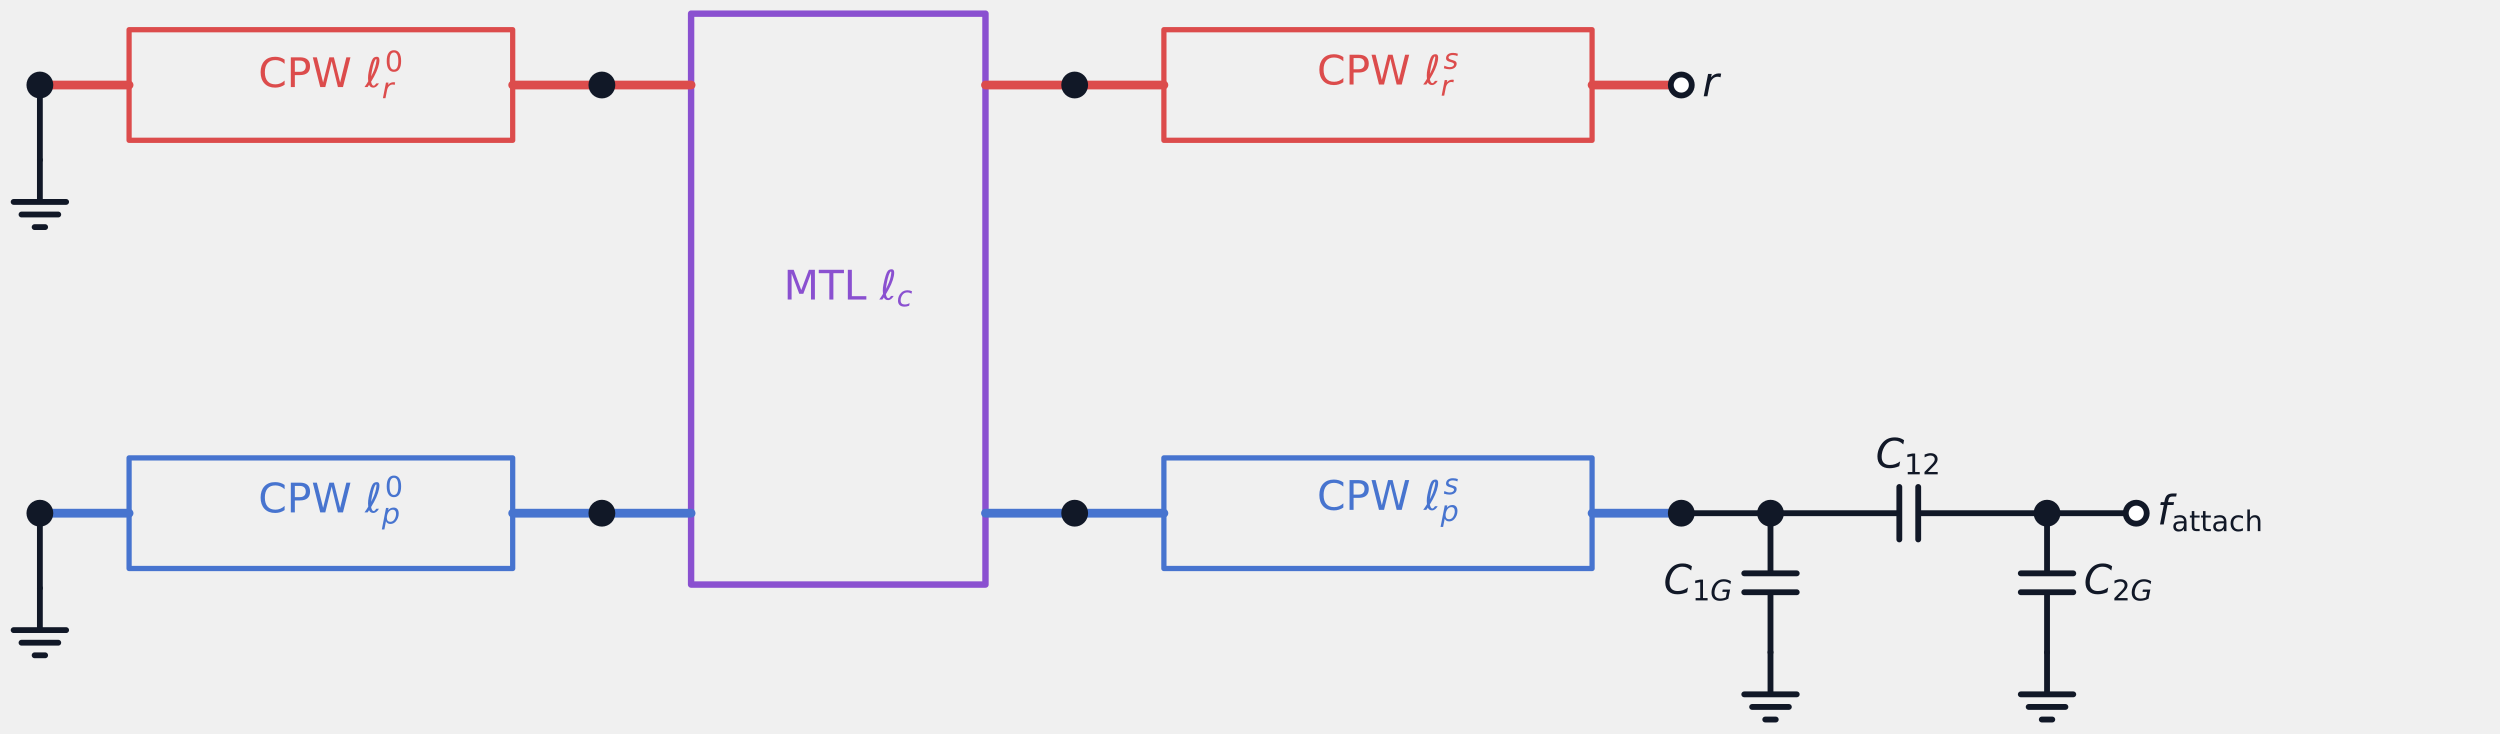
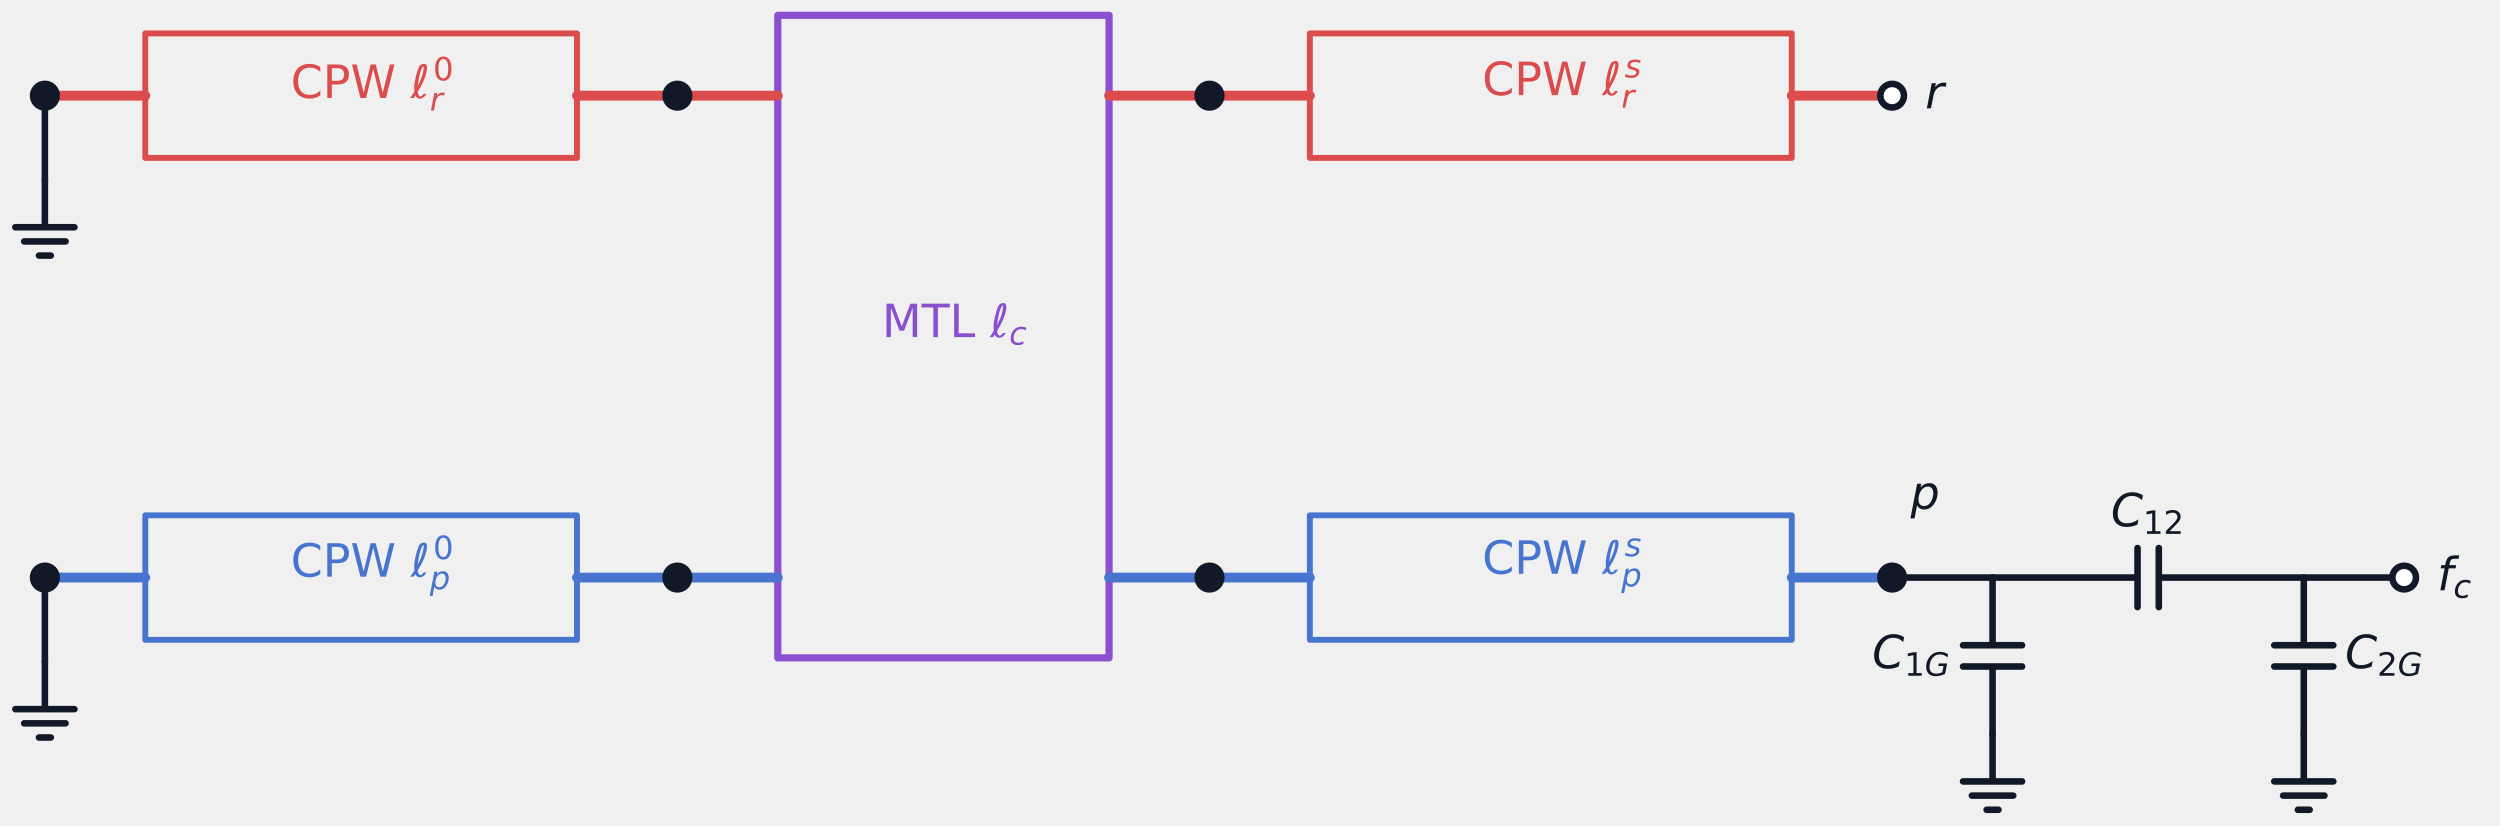
- <svg xmlns="http://www.w3.org/2000/svg" xmlns:xlink="http://www.w3.org/1999/xlink" width="857.556pt" height="251.496pt" viewBox="0 0 857.556 251.496" version="1.1">
+ <svg xmlns="http://www.w3.org/2000/svg" xmlns:xlink="http://www.w3.org/1999/xlink" width="761.988pt" height="251.496pt" viewBox="0 0 761.988 251.496" version="1.1">
  <defs>
    <style type="text/css">*{stroke-linejoin: round; stroke-linecap: butt}</style>
  </defs>
  <g id="figure_1">
    <g id="patch_1">
-       <path d="M 0 251.496 L 857.556 251.496 L 857.556 0 L 0 0 L 0 251.496 z " style="fill: none" />
+       <path d="M 0 251.496 L 761.988 251.496 L 761.988 0 L 0 0 L 0 251.496 z " style="fill: none" />
    </g>
    <g id="axes_1">
      <g id="patch_2">
        <path d="M 44.28 10.188 L 44.28 48.132 L 175.86 48.132 L 175.86 10.188 L 44.28 10.188 z " clip-path="url(#pNORMALIZED)" style="fill: none" />
      </g>
      <g id="patch_3">
        <path d="M 44.28 157.068 L 44.28 195.012 L 175.86 195.012 L 175.86 157.068 L 44.28 157.068 z " clip-path="url(#pNORMALIZED)" style="fill: none" />
      </g>
      <g id="patch_4">
        <path d="M 237.06 4.68 L 237.06 200.52 L 338.04 200.52 L 338.04 4.68 L 237.06 4.68 z " clip-path="url(#pNORMALIZED)" style="fill: none" />
      </g>
      <g id="patch_5">
        <path d="M 399.24 10.188 L 399.24 48.132 L 546.12 48.132 L 546.12 10.188 L 399.24 10.188 z " clip-path="url(#pNORMALIZED)" style="fill: none" />
      </g>
      <g id="patch_6">
        <path d="M 399.24 157.068 L 399.24 195.012 L 546.12 195.012 L 546.12 157.068 L 399.24 157.068 z " clip-path="url(#pNORMALIZED)" style="fill: none" />
      </g>
      <g id="line2d_1">
        <path d="M 44.28 10.188 L 44.28 48.132 L 175.86 48.132 L 175.86 10.188 L 44.28 10.188 " clip-path="url(#pNORMALIZED)" style="fill: none; stroke: #dc4c4c; stroke-width: 1.8; stroke-linecap: round" />
      </g>
      <g id="line2d_2">
        <path d="M 44.28 157.068 L 44.28 195.012 L 175.86 195.012 L 175.86 157.068 L 44.28 157.068 " clip-path="url(#pNORMALIZED)" style="fill: none; stroke: #4774cf; stroke-width: 1.8; stroke-linecap: round" />
      </g>
      <g id="line2d_3">
        <path d="M 237.06 4.68 L 237.06 200.52 L 338.04 200.52 L 338.04 4.68 L 237.06 4.68 " clip-path="url(#pNORMALIZED)" style="fill: none; stroke: #8a50d0; stroke-width: 2.2; stroke-linecap: round" />
      </g>
      <g id="line2d_4">
        <path d="M 399.24 10.188 L 399.24 48.132 L 546.12 48.132 L 546.12 10.188 L 399.24 10.188 " clip-path="url(#pNORMALIZED)" style="fill: none; stroke: #dc4c4c; stroke-width: 1.8; stroke-linecap: round" />
      </g>
      <g id="line2d_5">
        <path d="M 399.24 157.068 L 399.24 195.012 L 546.12 195.012 L 546.12 157.068 L 399.24 157.068 " clip-path="url(#pNORMALIZED)" style="fill: none; stroke: #4774cf; stroke-width: 1.8; stroke-linecap: round" />
      </g>
      <g id="line2d_6">
        <path d="M 13.68 29.16 L 28.98 29.16 L 44.28 29.16 " clip-path="url(#pNORMALIZED)" style="fill: none; stroke: #dc4c4c; stroke-width: 3; stroke-linecap: round" />
      </g>
      <g id="line2d_7">
        <path d="M 175.86 29.16 L 191.16 29.16 L 206.46 29.16 " clip-path="url(#pNORMALIZED)" style="fill: none; stroke: #dc4c4c; stroke-width: 3; stroke-linecap: round" />
      </g>
      <g id="line2d_8">
        <path d="M 13.68 176.04 L 28.98 176.04 L 44.28 176.04 " clip-path="url(#pNORMALIZED)" style="fill: none; stroke: #4774cf; stroke-width: 3; stroke-linecap: round" />
      </g>
      <g id="line2d_9">
        <path d="M 175.86 176.04 L 191.16 176.04 L 206.46 176.04 " clip-path="url(#pNORMALIZED)" style="fill: none; stroke: #4774cf; stroke-width: 3; stroke-linecap: round" />
      </g>
      <g id="line2d_10">
        <path d="M 206.46 29.16 L 221.76 29.16 L 237.06 29.16 " clip-path="url(#pNORMALIZED)" style="fill: none; stroke: #dc4c4c; stroke-width: 3; stroke-linecap: round" />
      </g>
      <g id="line2d_11">
        <path d="M 338.04 29.16 L 353.34 29.16 L 368.64 29.16 " clip-path="url(#pNORMALIZED)" style="fill: none; stroke: #dc4c4c; stroke-width: 3; stroke-linecap: round" />
      </g>
      <g id="line2d_12">
        <path d="M 206.46 176.04 L 221.76 176.04 L 237.06 176.04 " clip-path="url(#pNORMALIZED)" style="fill: none; stroke: #4774cf; stroke-width: 3; stroke-linecap: round" />
      </g>
      <g id="line2d_13">
        <path d="M 338.04 176.04 L 353.34 176.04 L 368.64 176.04 " clip-path="url(#pNORMALIZED)" style="fill: none; stroke: #4774cf; stroke-width: 3; stroke-linecap: round" />
      </g>
      <g id="line2d_14">
        <path d="M 368.64 29.16 L 383.94 29.16 L 399.24 29.16 " clip-path="url(#pNORMALIZED)" style="fill: none; stroke: #dc4c4c; stroke-width: 3; stroke-linecap: round" />
      </g>
      <g id="line2d_15">
        <path d="M 546.12 29.16 L 561.42 29.16 L 576.72 29.16 " clip-path="url(#pNORMALIZED)" style="fill: none; stroke: #dc4c4c; stroke-width: 3; stroke-linecap: round" />
      </g>
      <g id="line2d_16">
        <path d="M 368.64 176.04 L 383.94 176.04 L 399.24 176.04 " clip-path="url(#pNORMALIZED)" style="fill: none; stroke: #4774cf; stroke-width: 3; stroke-linecap: round" />
      </g>
      <g id="line2d_17">
        <path d="M 546.12 176.04 L 561.42 176.04 L 576.72 176.04 " clip-path="url(#pNORMALIZED)" style="fill: none; stroke: #4774cf; stroke-width: 3; stroke-linecap: round" />
      </g>
      <g id="line2d_18">
        <path d="M 13.68 29.16 L 13.68 42.012 L 13.68 54.864 " clip-path="url(#pNORMALIZED)" style="fill: none; stroke: #111827; stroke-width: 2; stroke-linecap: round" />
      </g>
      <g id="line2d_19">
        <path d="M 13.68 54.864 L 13.68 69.264 L 4.68 69.264 L 22.68 69.264 M 7.38 73.584 L 19.98 73.584 M 11.88 77.904 L 15.48 77.904 " clip-path="url(#pNORMALIZED)" style="fill: none; stroke: #111827; stroke-width: 2; stroke-linecap: round" />
      </g>
      <g id="line2d_20">
        <path d="M 13.68 176.04 L 13.68 188.892 L 13.68 201.744 " clip-path="url(#pNORMALIZED)" style="fill: none; stroke: #111827; stroke-width: 2; stroke-linecap: round" />
      </g>
      <g id="line2d_21">
        <path d="M 13.68 201.744 L 13.68 216.144 L 4.68 216.144 L 22.68 216.144 M 7.38 220.464 L 19.98 220.464 M 11.88 224.784 L 15.48 224.784 " clip-path="url(#pNORMALIZED)" style="fill: none; stroke: #111827; stroke-width: 2; stroke-linecap: round" />
      </g>
      <g id="line2d_22">
        <path d="M 576.72 176.04 L 592.02 176.04 L 607.32 176.04 " clip-path="url(#pNORMALIZED)" style="fill: none; stroke: #111827; stroke-width: 2; stroke-linecap: round" />
      </g>
      <g id="line2d_23">
        <path d="M 702.18 176.04 L 717.48 176.04 L 732.78 176.04 " clip-path="url(#pNORMALIZED)" style="fill: none; stroke: #111827; stroke-width: 2; stroke-linecap: round" />
      </g>
      <g id="line2d_24">
        <path d="M 607.32 176.04 L 651.51 176.04 M 651.51 167.04 L 651.51 185.04 M 657.99 167.04 L 657.99 185.04 M 657.99 176.04 L 702.18 176.04 " clip-path="url(#pNORMALIZED)" style="fill: none; stroke: #111827; stroke-width: 2; stroke-linecap: round" />
      </g>
      <g id="line2d_25">
        <path d="M 607.32 176.04 L 607.32 196.668 M 616.32 196.668 L 598.32 196.668 M 616.32 203.148 L 598.32 203.148 M 607.32 203.148 L 607.32 223.776 " clip-path="url(#pNORMALIZED)" style="fill: none; stroke: #111827; stroke-width: 2; stroke-linecap: round" />
      </g>
      <g id="line2d_26">
        <path d="M 702.18 176.04 L 702.18 196.668 M 711.18 196.668 L 693.18 196.668 M 711.18 203.148 L 693.18 203.148 M 702.18 203.148 L 702.18 223.776 " clip-path="url(#pNORMALIZED)" style="fill: none; stroke: #111827; stroke-width: 2; stroke-linecap: round" />
      </g>
      <g id="line2d_27">
        <path d="M 607.32 223.776 L 607.32 238.176 L 598.32 238.176 L 616.32 238.176 M 601.02 242.496 L 613.62 242.496 M 605.52 246.816 L 609.12 246.816 " clip-path="url(#pNORMALIZED)" style="fill: none; stroke: #111827; stroke-width: 2; stroke-linecap: round" />
      </g>
      <g id="line2d_28">
        <path d="M 702.18 223.776 L 702.18 238.176 L 693.18 238.176 L 711.18 238.176 M 695.88 242.496 L 708.48 242.496 M 700.38 246.816 L 703.98 246.816 " clip-path="url(#pNORMALIZED)" style="fill: none; stroke: #111827; stroke-width: 2; stroke-linecap: round" />
      </g>
      <g id="text_1">
        <g style="fill: #dc4c4c" transform="translate(88.61 29.97) scale(0.14 -0.14)">
          <defs>
            <path id="DejaVuSans-43" d="M 4122 4306 L 4122 3641 Q 3803 3938 3442 4084 Q 3081 4231 2675 4231 Q 1875 4231 1450 3742 Q 1025 3253 1025 2328 Q 1025 1406 1450 917 Q 1875 428 2675 428 Q 3081 428 3442 575 Q 3803 722 4122 1019 L 4122 359 Q 3791 134 3420 21 Q 3050 -91 2638 -91 Q 1578 -91 968 557 Q 359 1206 359 2328 Q 359 3453 968 4101 Q 1578 4750 2638 4750 Q 3056 4750 3426 4639 Q 3797 4528 4122 4306 z " transform="scale(0.015625)" />
            <path id="DejaVuSans-50" d="M 1259 4147 L 1259 2394 L 2053 2394 Q 2494 2394 2734 2622 Q 2975 2850 2975 3272 Q 2975 3691 2734 3919 Q 2494 4147 2053 4147 L 1259 4147 z M 628 4666 L 2053 4666 Q 2838 4666 3239 4311 Q 3641 3956 3641 3272 Q 3641 2581 3239 2228 Q 2838 1875 2053 1875 L 1259 1875 L 1259 0 L 628 0 L 628 4666 z " transform="scale(0.015625)" />
            <path id="DejaVuSans-57" d="M 213 4666 L 850 4666 L 1831 722 L 2809 4666 L 3519 4666 L 4500 722 L 5478 4666 L 6119 4666 L 4947 0 L 4153 0 L 3169 4050 L 2175 0 L 1381 0 L 213 4666 z " transform="scale(0.015625)" />
            <path id="DejaVuSans-Oblique-2113" d="M 950 838 Q 1078 213 1350 213 Q 1531 213 1766 572 L 2181 572 Q 1994 253 1775 88 Q 1538 -91 1319 -91 Q 831 -91 634 344 L 400 0 L -88 0 Q 250 459 500 888 Q 469 1131 469 1397 Q 469 1872 566 2347 Q 931 4131 1256 4497 Q 1481 4750 1866 4750 Q 2256 4750 2256 4209 Q 2253 3966 2197 3675 Q 1972 2484 950 838 z M 947 1656 Q 1531 2744 1709 3613 Q 1803 4072 1803 4191 Q 1803 4406 1725 4406 Q 1384 4134 1081 2516 Q 997 2063 947 1656 z " transform="scale(0.015625)" />
            <path id="DejaVuSans-30" d="M 2034 4250 Q 1547 4250 1301 3770 Q 1056 3291 1056 2328 Q 1056 1369 1301 889 Q 1547 409 2034 409 Q 2525 409 2770 889 Q 3016 1369 3016 2328 Q 3016 3291 2770 3770 Q 2525 4250 2034 4250 z M 2034 4750 Q 2819 4750 3233 4129 Q 3647 3509 3647 2328 Q 3647 1150 3233 529 Q 2819 -91 2034 -91 Q 1250 -91 836 529 Q 422 1150 422 2328 Q 422 3509 836 4129 Q 1250 4750 2034 4750 z " transform="scale(0.015625)" />
            <path id="DejaVuSans-Oblique-72" d="M 2853 2969 Q 2766 3016 2653 3041 Q 2541 3066 2413 3066 Q 1953 3066 1609 2717 Q 1266 2369 1153 1784 L 800 0 L 225 0 L 909 3500 L 1484 3500 L 1375 2956 Q 1603 3259 1920 3421 Q 2238 3584 2597 3584 Q 2691 3584 2781 3573 Q 2872 3563 2963 3538 L 2853 2969 z " transform="scale(0.015625)" />
          </defs>
          <use xlink:href="#DejaVuSans-43" transform="translate(0 0.765625)" />
          <use xlink:href="#DejaVuSans-50" transform="translate(69.82422 0.765625)" />
          <use xlink:href="#DejaVuSans-57" transform="translate(130.127 0.765625)" />
          <use xlink:href="#DejaVuSans-Oblique-2113" transform="translate(261.4743 0.765625)" />
          <use xlink:href="#DejaVuSans-30" transform="translate(309.9834 39.04688) scale(0.7)" />
          <use xlink:href="#DejaVuSans-Oblique-72" transform="translate(302.7829 -26.57812) scale(0.7)" />
        </g>
      </g>
      <g id="text_2">
        <g style="fill: #dc4c4c" transform="translate(451.78 29.06) scale(0.14 -0.14)">
          <defs>
            <path id="DejaVuSans-Oblique-73" d="M 3200 3397 L 3091 2853 Q 2863 2978 2609 3040 Q 2356 3103 2088 3103 Q 1634 3103 1373 2948 Q 1113 2794 1113 2528 Q 1113 2219 1719 2053 Q 1766 2041 1788 2034 L 1972 1978 Q 2547 1819 2739 1644 Q 2931 1469 2931 1166 Q 2931 609 2489 259 Q 2047 -91 1331 -91 Q 1053 -91 747 -37 Q 441 16 72 128 L 184 722 Q 500 559 806 475 Q 1113 391 1394 391 Q 1816 391 2080 572 Q 2344 753 2344 1031 Q 2344 1331 1650 1516 L 1591 1531 L 1394 1581 Q 956 1697 753 1886 Q 550 2075 550 2369 Q 550 2928 970 3256 Q 1391 3584 2113 3584 Q 2397 3584 2667 3537 Q 2938 3491 3200 3397 z " transform="scale(0.015625)" />
          </defs>
          <use xlink:href="#DejaVuSans-43" transform="translate(0 0.51875)" />
          <use xlink:href="#DejaVuSans-50" transform="translate(69.82422 0.51875)" />
          <use xlink:href="#DejaVuSans-57" transform="translate(130.127 0.51875)" />
          <use xlink:href="#DejaVuSans-Oblique-2113" transform="translate(261.4743 0.51875)" />
          <use xlink:href="#DejaVuSans-Oblique-73" transform="translate(309.9834 38.8) scale(0.7)" />
          <use xlink:href="#DejaVuSans-Oblique-72" transform="translate(302.7829 -26.825) scale(0.7)" />
        </g>
      </g>
      <g id="text_3">
        <g style="fill: #4774cf" transform="translate(88.61 175.87) scale(0.14 -0.14)">
          <defs>
            <path id="DejaVuSans-Oblique-70" d="M 3175 2156 Q 3175 2616 2975 2859 Q 2775 3103 2400 3103 Q 2144 3103 1911 2972 Q 1678 2841 1497 2591 Q 1319 2344 1212 1994 Q 1106 1644 1106 1300 Q 1106 863 1306 627 Q 1506 391 1875 391 Q 2147 391 2380 519 Q 2613 647 2778 891 Q 2956 1147 3065 1494 Q 3175 1841 3175 2156 z M 1394 2969 Q 1625 3272 1939 3428 Q 2253 3584 2638 3584 Q 3175 3584 3472 3232 Q 3769 2881 3769 2247 Q 3769 1728 3584 1258 Q 3400 788 3053 416 Q 2822 169 2531 39 Q 2241 -91 1919 -91 Q 1547 -91 1294 64 Q 1041 219 916 525 L 556 -1331 L -19 -1331 L 922 3500 L 1497 3500 L 1394 2969 z " transform="scale(0.015625)" />
          </defs>
          <use xlink:href="#DejaVuSans-43" transform="translate(0 0.765625)" />
          <use xlink:href="#DejaVuSans-50" transform="translate(69.82422 0.765625)" />
          <use xlink:href="#DejaVuSans-57" transform="translate(130.127 0.765625)" />
          <use xlink:href="#DejaVuSans-Oblique-2113" transform="translate(261.4743 0.765625)" />
          <use xlink:href="#DejaVuSans-30" transform="translate(309.9834 39.04688) scale(0.7)" />
          <use xlink:href="#DejaVuSans-Oblique-70" transform="translate(302.7829 -26.57812) scale(0.7)" />
        </g>
      </g>
      <g id="text_4">
        <g style="fill: #4774cf" transform="translate(451.78 174.96) scale(0.14 -0.14)">
          <use xlink:href="#DejaVuSans-43" transform="translate(0 0.51875)" />
          <use xlink:href="#DejaVuSans-50" transform="translate(69.82422 0.51875)" />
          <use xlink:href="#DejaVuSans-57" transform="translate(130.127 0.51875)" />
          <use xlink:href="#DejaVuSans-Oblique-2113" transform="translate(261.4743 0.51875)" />
          <use xlink:href="#DejaVuSans-Oblique-73" transform="translate(309.9834 38.8) scale(0.7)" />
          <use xlink:href="#DejaVuSans-Oblique-70" transform="translate(302.7829 -26.825) scale(0.7)" />
        </g>
      </g>
      <g id="text_5">
        <g style="fill: #8a50d0" transform="translate(268.82 102.8631) scale(0.14 -0.14)">
          <defs>
            <path id="DejaVuSans-4d" d="M 628 4666 L 1569 4666 L 2759 1491 L 3956 4666 L 4897 4666 L 4897 0 L 4281 0 L 4281 4097 L 3078 897 L 2444 897 L 1241 4097 L 1241 0 L 628 0 L 628 4666 z " transform="scale(0.015625)" />
            <path id="DejaVuSans-54" d="M -19 4666 L 3928 4666 L 3928 4134 L 2272 4134 L 2272 0 L 1638 0 L 1638 4134 L -19 4134 L -19 4666 z " transform="scale(0.015625)" />
            <path id="DejaVuSans-4c" d="M 628 4666 L 1259 4666 L 1259 531 L 3531 531 L 3531 0 L 628 0 L 628 4666 z " transform="scale(0.015625)" />
            <path id="DejaVuSans-Oblique-63" d="M 3431 3366 L 3316 2797 Q 3109 2947 2876 3022 Q 2644 3097 2394 3097 Q 2119 3097 1870 3000 Q 1622 2903 1453 2725 Q 1184 2453 1037 2087 Q 891 1722 891 1331 Q 891 859 1127 628 Q 1363 397 1844 397 Q 2081 397 2348 469 Q 2616 541 2906 684 L 2797 116 Q 2547 13 2283 -39 Q 2019 -91 1741 -91 Q 1044 -91 669 257 Q 294 606 294 1253 Q 294 1797 489 2255 Q 684 2713 1069 3078 Q 1331 3328 1684 3456 Q 2038 3584 2456 3584 Q 2700 3584 2940 3529 Q 3181 3475 3431 3366 z " transform="scale(0.015625)" />
          </defs>
          <use xlink:href="#DejaVuSans-4d" transform="translate(0 0.78125)" />
          <use xlink:href="#DejaVuSans-54" transform="translate(86.2793 0.78125)" />
          <use xlink:href="#DejaVuSans-4c" transform="translate(147.3633 0.78125)" />
          <use xlink:href="#DejaVuSans-Oblique-2113" transform="translate(235.5465 0.78125)" />
          <use xlink:href="#DejaVuSans-Oblique-63" transform="translate(276.8551 -15.625) scale(0.7)" />
        </g>
      </g>
      <g id="text_6">
        <g style="fill: #111827" transform="translate(643.41 160.5284) scale(0.14 -0.14)">
          <defs>
            <path id="DejaVuSans-Oblique-43" d="M 4447 4306 L 4319 3641 Q 4019 3944 3683 4091 Q 3347 4238 2956 4238 Q 2422 4238 2017 3981 Q 1613 3725 1319 3200 Q 1131 2863 1032 2486 Q 934 2109 934 1728 Q 934 1091 1264 756 Q 1594 422 2222 422 Q 2656 422 3056 561 Q 3456 700 3834 978 L 3688 231 Q 3316 72 2936 -9 Q 2556 -91 2175 -91 Q 1278 -91 773 396 Q 269 884 269 1753 Q 269 2309 461 2846 Q 653 3384 1013 3828 Q 1394 4300 1883 4525 Q 2372 4750 3022 4750 Q 3422 4750 3780 4639 Q 4138 4528 4447 4306 z " transform="scale(0.015625)" />
            <path id="DejaVuSans-31" d="M 794 531 L 1825 531 L 1825 4091 L 703 3866 L 703 4441 L 1819 4666 L 2450 4666 L 2450 531 L 3481 531 L 3481 0 L 794 0 L 794 531 z " transform="scale(0.015625)" />
            <path id="DejaVuSans-32" d="M 1228 531 L 3431 531 L 3431 0 L 469 0 L 469 531 Q 828 903 1448 1529 Q 2069 2156 2228 2338 Q 2531 2678 2651 2914 Q 2772 3150 2772 3378 Q 2772 3750 2511 3984 Q 2250 4219 1831 4219 Q 1534 4219 1204 4116 Q 875 4013 500 3803 L 500 4441 Q 881 4594 1212 4672 Q 1544 4750 1819 4750 Q 2544 4750 2975 4387 Q 3406 4025 3406 3419 Q 3406 3131 3298 2873 Q 3191 2616 2906 2266 Q 2828 2175 2409 1742 Q 1991 1309 1228 531 z " transform="scale(0.015625)" />
          </defs>
          <use xlink:href="#DejaVuSans-Oblique-43" transform="translate(0 0.78125)" />
          <use xlink:href="#DejaVuSans-31" transform="translate(69.82422 -15.625) scale(0.7)" />
          <use xlink:href="#DejaVuSans-32" transform="translate(114.3604 -15.625) scale(0.7)" />
        </g>
      </g>
      <g id="text_7">
        <g style="fill: #111827" transform="translate(570.64 203.7711) scale(0.14 -0.14)">
          <defs>
            <path id="DejaVuSans-Oblique-47" d="M 3494 697 L 3738 1919 L 2700 1919 L 2797 2438 L 4453 2438 L 4050 384 Q 3634 156 3143 32 Q 2653 -91 2156 -91 Q 1278 -91 783 396 Q 288 884 288 1753 Q 288 2475 589 3126 Q 891 3778 1422 4213 Q 1756 4484 2153 4617 Q 2550 4750 3034 4750 Q 3472 4750 3873 4639 Q 4275 4528 4641 4306 L 4513 3634 Q 4231 3928 3853 4083 Q 3475 4238 3047 4238 Q 2550 4238 2172 4048 Q 1794 3859 1497 3463 Q 1244 3125 1098 2667 Q 953 2209 953 1734 Q 953 1081 1287 751 Q 1622 422 2284 422 Q 2616 422 2925 492 Q 3234 563 3494 697 z " transform="scale(0.015625)" />
          </defs>
          <use xlink:href="#DejaVuSans-Oblique-43" transform="translate(0 0.78125)" />
          <use xlink:href="#DejaVuSans-31" transform="translate(69.82422 -15.625) scale(0.7)" />
          <use xlink:href="#DejaVuSans-Oblique-47" transform="translate(114.3604 -15.625) scale(0.7)" />
        </g>
      </g>
      <g id="text_8">
        <g style="fill: #111827" transform="translate(714.78 203.7711) scale(0.14 -0.14)">
          <use xlink:href="#DejaVuSans-Oblique-43" transform="translate(0 0.78125)" />
          <use xlink:href="#DejaVuSans-32" transform="translate(69.82422 -15.625) scale(0.7)" />
          <use xlink:href="#DejaVuSans-Oblique-47" transform="translate(114.3604 -15.625) scale(0.7)" />
        </g>
      </g>
      <g id="patch_7">
-         <path d="M 607.32 179.64 C 608.275 179.64 609.19 179.261 609.866 178.586 C 610.541 177.91 610.92 176.995 610.92 176.04 C 610.92 175.085 610.541 174.17 609.866 173.494 C 609.19 172.819 608.275 172.44 607.32 172.44 C 606.365 172.44 605.45 172.819 604.774 173.494 C 604.099 174.17 603.72 175.085 603.72 176.04 C 603.72 176.995 604.099 177.91 604.774 178.586 C 605.45 179.261 606.365 179.64 607.32 179.64 z " clip-path="url(#pNORMALIZED)" style="fill: #111827; stroke: #111827; stroke-width: 2; stroke-linejoin: miter" />
+         <path d="M 732.78 179.64 C 733.735 179.64 734.65 179.261 735.326 178.586 C 736.001 177.91 736.38 176.995 736.38 176.04 C 736.38 175.085 736.001 174.17 735.326 173.494 C 734.65 172.819 733.735 172.44 732.78 172.44 C 731.825 172.44 730.91 172.819 730.234 173.494 C 729.559 174.17 729.18 175.085 729.18 176.04 C 729.18 176.995 729.559 177.91 730.234 178.586 C 730.91 179.261 731.825 179.64 732.78 179.64 z " clip-path="url(#pNORMALIZED)" style="fill: #ffffff; stroke: #111827; stroke-width: 2; stroke-linejoin: miter" />
      </g>
      <g id="patch_8">
-         <path d="M 702.18 179.64 C 703.135 179.64 704.05 179.261 704.726 178.586 C 705.401 177.91 705.78 176.995 705.78 176.04 C 705.78 175.085 705.401 174.17 704.726 173.494 C 704.05 172.819 703.135 172.44 702.18 172.44 C 701.225 172.44 700.31 172.819 699.634 173.494 C 698.959 174.17 698.58 175.085 698.58 176.04 C 698.58 176.995 698.959 177.91 699.634 178.586 C 700.31 179.261 701.225 179.64 702.18 179.64 z " clip-path="url(#pNORMALIZED)" style="fill: #111827; stroke: #111827; stroke-width: 2; stroke-linejoin: miter" />
+         <path d="M 576.72 32.76 C 577.675 32.76 578.59 32.381 579.266 31.706 C 579.941 31.03 580.32 30.115 580.32 29.16 C 580.32 28.205 579.941 27.29 579.266 26.614 C 578.59 25.939 577.675 25.56 576.72 25.56 C 575.765 25.56 574.85 25.939 574.174 26.614 C 573.499 27.29 573.12 28.205 573.12 29.16 C 573.12 30.115 573.499 31.03 574.174 31.706 C 574.85 32.381 575.765 32.76 576.72 32.76 z " clip-path="url(#pNORMALIZED)" style="fill: #ffffff; stroke: #111827; stroke-width: 2; stroke-linejoin: miter" />
      </g>
      <g id="patch_9">
-         <path d="M 732.78 179.64 C 733.735 179.64 734.65 179.261 735.326 178.586 C 736.001 177.91 736.38 176.995 736.38 176.04 C 736.38 175.085 736.001 174.17 735.326 173.494 C 734.65 172.819 733.735 172.44 732.78 172.44 C 731.825 172.44 730.91 172.819 730.234 173.494 C 729.559 174.17 729.18 175.085 729.18 176.04 C 729.18 176.995 729.559 177.91 730.234 178.586 C 730.91 179.261 731.825 179.64 732.78 179.64 z " clip-path="url(#pNORMALIZED)" style="fill: #ffffff; stroke: #111827; stroke-width: 2; stroke-linejoin: miter" />
-       </g>
-       <g id="text_9">
-         <g style="fill: #111827" transform="translate(739.98 179.9031) scale(0.14 -0.14)">
-           <defs>
-             <path id="DejaVuSans-Oblique-66" d="M 3059 4863 L 2969 4384 L 2419 4384 Q 2106 4384 1964 4261 Q 1822 4138 1753 3809 L 1691 3500 L 2638 3500 L 2553 3053 L 1606 3053 L 1013 0 L 434 0 L 1031 3053 L 481 3053 L 563 3500 L 1113 3500 L 1159 3744 Q 1278 4363 1576 4613 Q 1875 4863 2516 4863 L 3059 4863 z " transform="scale(0.015625)" />
-             <path id="DejaVuSans-61" d="M 2194 1759 Q 1497 1759 1228 1600 Q 959 1441 959 1056 Q 959 750 1161 570 Q 1363 391 1709 391 Q 2188 391 2477 730 Q 2766 1069 2766 1631 L 2766 1759 L 2194 1759 z M 3341 1997 L 3341 0 L 2766 0 L 2766 531 Q 2569 213 2275 61 Q 1981 -91 1556 -91 Q 1019 -91 701 211 Q 384 513 384 1019 Q 384 1609 779 1909 Q 1175 2209 1959 2209 L 2766 2209 L 2766 2266 Q 2766 2663 2505 2880 Q 2244 3097 1772 3097 Q 1472 3097 1187 3025 Q 903 2953 641 2809 L 641 3341 Q 956 3463 1253 3523 Q 1550 3584 1831 3584 Q 2591 3584 2966 3190 Q 3341 2797 3341 1997 z " transform="scale(0.015625)" />
-             <path id="DejaVuSans-74" d="M 1172 4494 L 1172 3500 L 2356 3500 L 2356 3053 L 1172 3053 L 1172 1153 Q 1172 725 1289 603 Q 1406 481 1766 481 L 2356 481 L 2356 0 L 1766 0 Q 1100 0 847 248 Q 594 497 594 1153 L 594 3053 L 172 3053 L 172 3500 L 594 3500 L 594 4494 L 1172 4494 z " transform="scale(0.015625)" />
-             <path id="DejaVuSans-63" d="M 3122 3366 L 3122 2828 Q 2878 2963 2633 3030 Q 2388 3097 2138 3097 Q 1578 3097 1268 2742 Q 959 2388 959 1747 Q 959 1106 1268 751 Q 1578 397 2138 397 Q 2388 397 2633 464 Q 2878 531 3122 666 L 3122 134 Q 2881 22 2623 -34 Q 2366 -91 2075 -91 Q 1284 -91 818 406 Q 353 903 353 1747 Q 353 2603 823 3093 Q 1294 3584 2113 3584 Q 2378 3584 2631 3529 Q 2884 3475 3122 3366 z " transform="scale(0.015625)" />
-             <path id="DejaVuSans-68" d="M 3513 2113 L 3513 0 L 2938 0 L 2938 2094 Q 2938 2591 2744 2837 Q 2550 3084 2163 3084 Q 1697 3084 1428 2787 Q 1159 2491 1159 1978 L 1159 0 L 581 0 L 581 4863 L 1159 4863 L 1159 2956 Q 1366 3272 1645 3428 Q 1925 3584 2291 3584 Q 2894 3584 3203 3211 Q 3513 2838 3513 2113 z " transform="scale(0.015625)" />
-           </defs>
-           <use xlink:href="#DejaVuSans-Oblique-66" transform="translate(0 0.015625)" />
-           <use xlink:href="#DejaVuSans-61" transform="translate(35.20508 -16.39062) scale(0.7)" />
-           <use xlink:href="#DejaVuSans-74" transform="translate(78.10059 -16.39062) scale(0.7)" />
-           <use xlink:href="#DejaVuSans-74" transform="translate(105.5469 -16.39062) scale(0.7)" />
-           <use xlink:href="#DejaVuSans-61" transform="translate(132.9932 -16.39062) scale(0.7)" />
-           <use xlink:href="#DejaVuSans-63" transform="translate(175.8887 -16.39062) scale(0.7)" />
-           <use xlink:href="#DejaVuSans-68" transform="translate(214.375 -16.39062) scale(0.7)" />
-         </g>
+         <path d="M 13.68 32.76 C 14.635 32.76 15.55 32.381 16.226 31.706 C 16.901 31.03 17.28 30.115 17.28 29.16 C 17.28 28.205 16.901 27.29 16.226 26.614 C 15.55 25.939 14.635 25.56 13.68 25.56 C 12.725 25.56 11.81 25.939 11.134 26.614 C 10.459 27.29 10.08 28.205 10.08 29.16 C 10.08 30.115 10.459 31.03 11.134 31.706 C 11.81 32.381 12.725 32.76 13.68 32.76 z " clip-path="url(#pNORMALIZED)" style="fill: #111827; stroke: #111827; stroke-width: 2; stroke-linejoin: miter" />
      </g>
      <g id="patch_10">
-         <path d="M 576.72 32.76 C 577.675 32.76 578.59 32.381 579.266 31.706 C 579.941 31.03 580.32 30.115 580.32 29.16 C 580.32 28.205 579.941 27.29 579.266 26.614 C 578.59 25.939 577.675 25.56 576.72 25.56 C 575.765 25.56 574.85 25.939 574.174 26.614 C 573.499 27.29 573.12 28.205 573.12 29.16 C 573.12 30.115 573.499 31.03 574.174 31.706 C 574.85 32.381 575.765 32.76 576.72 32.76 z " clip-path="url(#pNORMALIZED)" style="fill: #ffffff; stroke: #111827; stroke-width: 2; stroke-linejoin: miter" />
-       </g>
-       <g id="text_10">
-         <g style="fill: #111827" transform="translate(583.92 33.02313) scale(0.14 -0.14)">
-           <use xlink:href="#DejaVuSans-Oblique-72" />
-         </g>
+         <path d="M 206.46 32.76 C 207.415 32.76 208.33 32.381 209.006 31.706 C 209.681 31.03 210.06 30.115 210.06 29.16 C 210.06 28.205 209.681 27.29 209.006 26.614 C 208.33 25.939 207.415 25.56 206.46 25.56 C 205.505 25.56 204.59 25.939 203.914 26.614 C 203.239 27.29 202.86 28.205 202.86 29.16 C 202.86 30.115 203.239 31.03 203.914 31.706 C 204.59 32.381 205.505 32.76 206.46 32.76 z " clip-path="url(#pNORMALIZED)" style="fill: #111827; stroke: #111827; stroke-width: 2; stroke-linejoin: miter" />
      </g>
      <g id="patch_11">
-         <path d="M 13.68 32.76 C 14.635 32.76 15.55 32.381 16.226 31.706 C 16.901 31.03 17.28 30.115 17.28 29.16 C 17.28 28.205 16.901 27.29 16.226 26.614 C 15.55 25.939 14.635 25.56 13.68 25.56 C 12.725 25.56 11.81 25.939 11.134 26.614 C 10.459 27.29 10.08 28.205 10.08 29.16 C 10.08 30.115 10.459 31.03 11.134 31.706 C 11.81 32.381 12.725 32.76 13.68 32.76 z " clip-path="url(#pNORMALIZED)" style="fill: #111827; stroke: #111827; stroke-width: 2; stroke-linejoin: miter" />
+         <path d="M 368.64 32.76 C 369.595 32.76 370.51 32.381 371.186 31.706 C 371.861 31.03 372.24 30.115 372.24 29.16 C 372.24 28.205 371.861 27.29 371.186 26.614 C 370.51 25.939 369.595 25.56 368.64 25.56 C 367.685 25.56 366.77 25.939 366.094 26.614 C 365.419 27.29 365.04 28.205 365.04 29.16 C 365.04 30.115 365.419 31.03 366.094 31.706 C 366.77 32.381 367.685 32.76 368.64 32.76 z " clip-path="url(#pNORMALIZED)" style="fill: #111827; stroke: #111827; stroke-width: 2; stroke-linejoin: miter" />
      </g>
      <g id="patch_12">
        <path d="M 13.68 179.64 C 14.635 179.64 15.55 179.261 16.226 178.586 C 16.901 177.91 17.28 176.995 17.28 176.04 C 17.28 175.085 16.901 174.17 16.226 173.494 C 15.55 172.819 14.635 172.44 13.68 172.44 C 12.725 172.44 11.81 172.819 11.134 173.494 C 10.459 174.17 10.08 175.085 10.08 176.04 C 10.08 176.995 10.459 177.91 11.134 178.586 C 11.81 179.261 12.725 179.64 13.68 179.64 z " clip-path="url(#pNORMALIZED)" style="fill: #111827; stroke: #111827; stroke-width: 2; stroke-linejoin: miter" />
      </g>
      <g id="patch_13">
+         <path d="M 206.46 179.64 C 207.415 179.64 208.33 179.261 209.006 178.586 C 209.681 177.91 210.06 176.995 210.06 176.04 C 210.06 175.085 209.681 174.17 209.006 173.494 C 208.33 172.819 207.415 172.44 206.46 172.44 C 205.505 172.44 204.59 172.819 203.914 173.494 C 203.239 174.17 202.86 175.085 202.86 176.04 C 202.86 176.995 203.239 177.91 203.914 178.586 C 204.59 179.261 205.505 179.64 206.46 179.64 z " clip-path="url(#pNORMALIZED)" style="fill: #111827; stroke: #111827; stroke-width: 2; stroke-linejoin: miter" />
+       </g>
+       <g id="patch_14">
+         <path d="M 368.64 179.64 C 369.595 179.64 370.51 179.261 371.186 178.586 C 371.861 177.91 372.24 176.995 372.24 176.04 C 372.24 175.085 371.861 174.17 371.186 173.494 C 370.51 172.819 369.595 172.44 368.64 172.44 C 367.685 172.44 366.77 172.819 366.094 173.494 C 365.419 174.17 365.04 175.085 365.04 176.04 C 365.04 176.995 365.419 177.91 366.094 178.586 C 366.77 179.261 367.685 179.64 368.64 179.64 z " clip-path="url(#pNORMALIZED)" style="fill: #111827; stroke: #111827; stroke-width: 2; stroke-linejoin: miter" />
+       </g>
+       <g id="patch_15">
        <path d="M 576.72 179.64 C 577.675 179.64 578.59 179.261 579.266 178.586 C 579.941 177.91 580.32 176.995 580.32 176.04 C 580.32 175.085 579.941 174.17 579.266 173.494 C 578.59 172.819 577.675 172.44 576.72 172.44 C 575.765 172.44 574.85 172.819 574.174 173.494 C 573.499 174.17 573.12 175.085 573.12 176.04 C 573.12 176.995 573.499 177.91 574.174 178.586 C 574.85 179.261 575.765 179.64 576.72 179.64 z " clip-path="url(#pNORMALIZED)" style="fill: #111827; stroke: #111827; stroke-width: 2; stroke-linejoin: miter" />
      </g>
-       <g id="patch_14">
-         <path d="M 206.46 32.76 C 207.415 32.76 208.33 32.381 209.006 31.706 C 209.681 31.03 210.06 30.115 210.06 29.16 C 210.06 28.205 209.681 27.29 209.006 26.614 C 208.33 25.939 207.415 25.56 206.46 25.56 C 205.505 25.56 204.59 25.939 203.914 26.614 C 203.239 27.29 202.86 28.205 202.86 29.16 C 202.86 30.115 203.239 31.03 203.914 31.706 C 204.59 32.381 205.505 32.76 206.46 32.76 z " clip-path="url(#pNORMALIZED)" style="fill: #111827; stroke: #111827; stroke-width: 2; stroke-linejoin: miter" />
-       </g>
-       <g id="patch_15">
-         <path d="M 368.64 32.76 C 369.595 32.76 370.51 32.381 371.186 31.706 C 371.861 31.03 372.24 30.115 372.24 29.16 C 372.24 28.205 371.861 27.29 371.186 26.614 C 370.51 25.939 369.595 25.56 368.64 25.56 C 367.685 25.56 366.77 25.939 366.094 26.614 C 365.419 27.29 365.04 28.205 365.04 29.16 C 365.04 30.115 365.419 31.03 366.094 31.706 C 366.77 32.381 367.685 32.76 368.64 32.76 z " clip-path="url(#pNORMALIZED)" style="fill: #111827; stroke: #111827; stroke-width: 2; stroke-linejoin: miter" />
-       </g>
      <g id="patch_16">
-         <path d="M 206.46 179.64 C 207.415 179.64 208.33 179.261 209.006 178.586 C 209.681 177.91 210.06 176.995 210.06 176.04 C 210.06 175.085 209.681 174.17 209.006 173.494 C 208.33 172.819 207.415 172.44 206.46 172.44 C 205.505 172.44 204.59 172.819 203.914 173.494 C 203.239 174.17 202.86 175.085 202.86 176.04 C 202.86 176.995 203.239 177.91 203.914 178.586 C 204.59 179.261 205.505 179.64 206.46 179.64 z " clip-path="url(#pNORMALIZED)" style="fill: #111827; stroke: #111827; stroke-width: 2; stroke-linejoin: miter" />
+         <path d="M 732.78 176.04 C 732.78 176.04 732.78 176.04 732.78 176.04 C 732.78 176.04 732.78 176.04 732.78 176.04 C 732.78 176.04 732.78 176.04 732.78 176.04 C 732.78 176.04 732.78 176.04 732.78 176.04 C 732.78 176.04 732.78 176.04 732.78 176.04 C 732.78 176.04 732.78 176.04 732.78 176.04 C 732.78 176.04 732.78 176.04 732.78 176.04 C 732.78 176.04 732.78 176.04 732.78 176.04 z " clip-path="url(#pNORMALIZED)" style="fill: #ffffff; stroke: #111827; stroke-width: 2; stroke-linejoin: miter" />
+       </g>
+       <g id="text_9">
+         <g style="fill: #111827" transform="translate(742.86 179.9031) scale(0.14 -0.14)">
+           <defs>
+             <path id="DejaVuSans-Oblique-66" d="M 3059 4863 L 2969 4384 L 2419 4384 Q 2106 4384 1964 4261 Q 1822 4138 1753 3809 L 1691 3500 L 2638 3500 L 2553 3053 L 1606 3053 L 1013 0 L 434 0 L 1031 3053 L 481 3053 L 563 3500 L 1113 3500 L 1159 3744 Q 1278 4363 1576 4613 Q 1875 4863 2516 4863 L 3059 4863 z " transform="scale(0.015625)" />
+           </defs>
+           <use xlink:href="#DejaVuSans-Oblique-66" transform="translate(0 0.015625)" />
+           <use xlink:href="#DejaVuSans-Oblique-63" transform="translate(35.20508 -16.39062) scale(0.7)" />
+         </g>
      </g>
      <g id="patch_17">
-         <path d="M 368.64 179.64 C 369.595 179.64 370.51 179.261 371.186 178.586 C 371.861 177.91 372.24 176.995 372.24 176.04 C 372.24 175.085 371.861 174.17 371.186 173.494 C 370.51 172.819 369.595 172.44 368.64 172.44 C 367.685 172.44 366.77 172.819 366.094 173.494 C 365.419 174.17 365.04 175.085 365.04 176.04 C 365.04 176.995 365.419 177.91 366.094 178.586 C 366.77 179.261 367.685 179.64 368.64 179.64 z " clip-path="url(#pNORMALIZED)" style="fill: #111827; stroke: #111827; stroke-width: 2; stroke-linejoin: miter" />
+         <path d="M 576.72 176.04 C 576.72 176.04 576.72 176.04 576.72 176.04 C 576.72 176.04 576.72 176.04 576.72 176.04 C 576.72 176.04 576.72 176.04 576.72 176.04 C 576.72 176.04 576.72 176.04 576.72 176.04 C 576.72 176.04 576.72 176.04 576.72 176.04 C 576.72 176.04 576.72 176.04 576.72 176.04 C 576.72 176.04 576.72 176.04 576.72 176.04 C 576.72 176.04 576.72 176.04 576.72 176.04 z " clip-path="url(#pNORMALIZED)" style="fill: #ffffff; stroke: #111827; stroke-width: 2; stroke-linejoin: miter" />
+       </g>
+       <g id="text_10">
+         <g style="fill: #111827" transform="translate(582.32 155.1) scale(0.14 -0.14)">
+           <use xlink:href="#DejaVuSans-Oblique-70" />
+         </g>
+       </g>
+       <g id="patch_18">
+         <path d="M 576.72 29.16 C 576.72 29.16 576.72 29.16 576.72 29.16 C 576.72 29.16 576.72 29.16 576.72 29.16 C 576.72 29.16 576.72 29.16 576.72 29.16 C 576.72 29.16 576.72 29.16 576.72 29.16 C 576.72 29.16 576.72 29.16 576.72 29.16 C 576.72 29.16 576.72 29.16 576.72 29.16 C 576.72 29.16 576.72 29.16 576.72 29.16 C 576.72 29.16 576.72 29.16 576.72 29.16 z " clip-path="url(#pNORMALIZED)" style="fill: #ffffff; stroke: #111827; stroke-width: 2; stroke-linejoin: miter" />
+       </g>
+       <g id="text_11">
+         <g style="fill: #111827" transform="translate(586.8 33.02313) scale(0.14 -0.14)">
+           <use xlink:href="#DejaVuSans-Oblique-72" />
+         </g>
      </g>
    </g>
  </g>
  <defs>
    <clipPath id="pNORMALIZED">
-       <rect x="0" y="0" width="857.556" height="251.496" />
+       <rect x="0" y="0" width="761.988" height="251.496" />
    </clipPath>
  </defs>
</svg>
